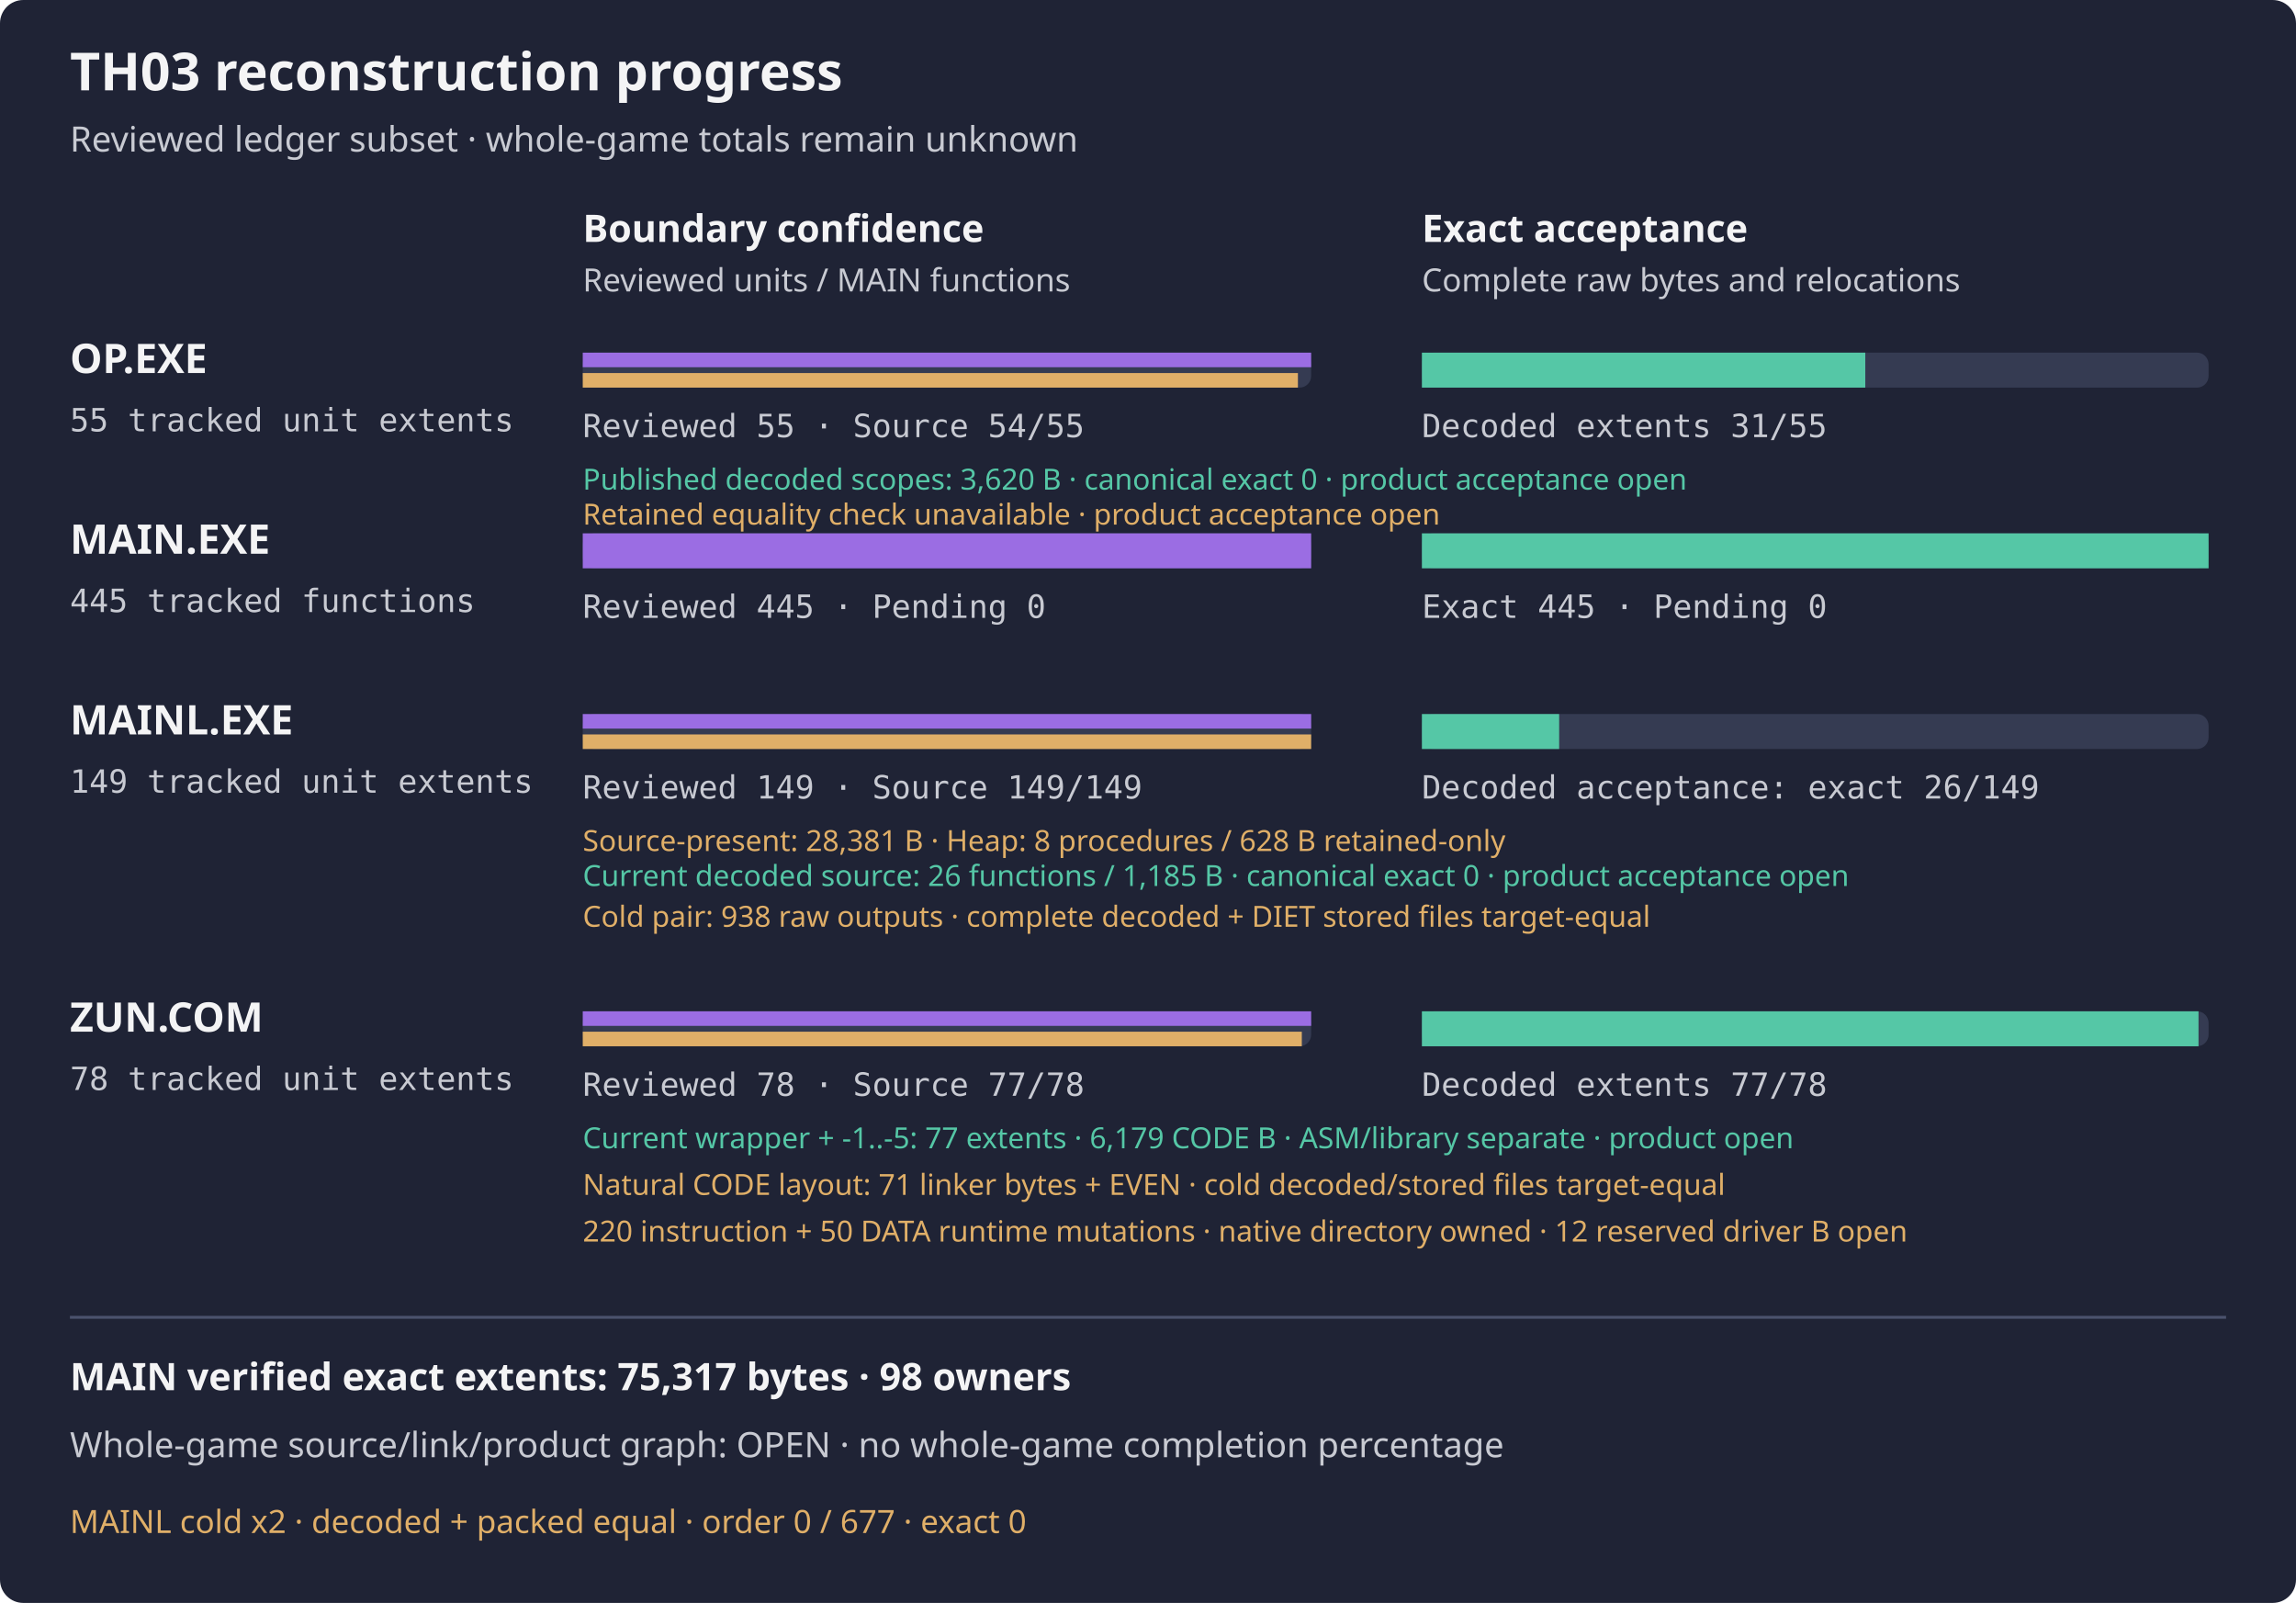
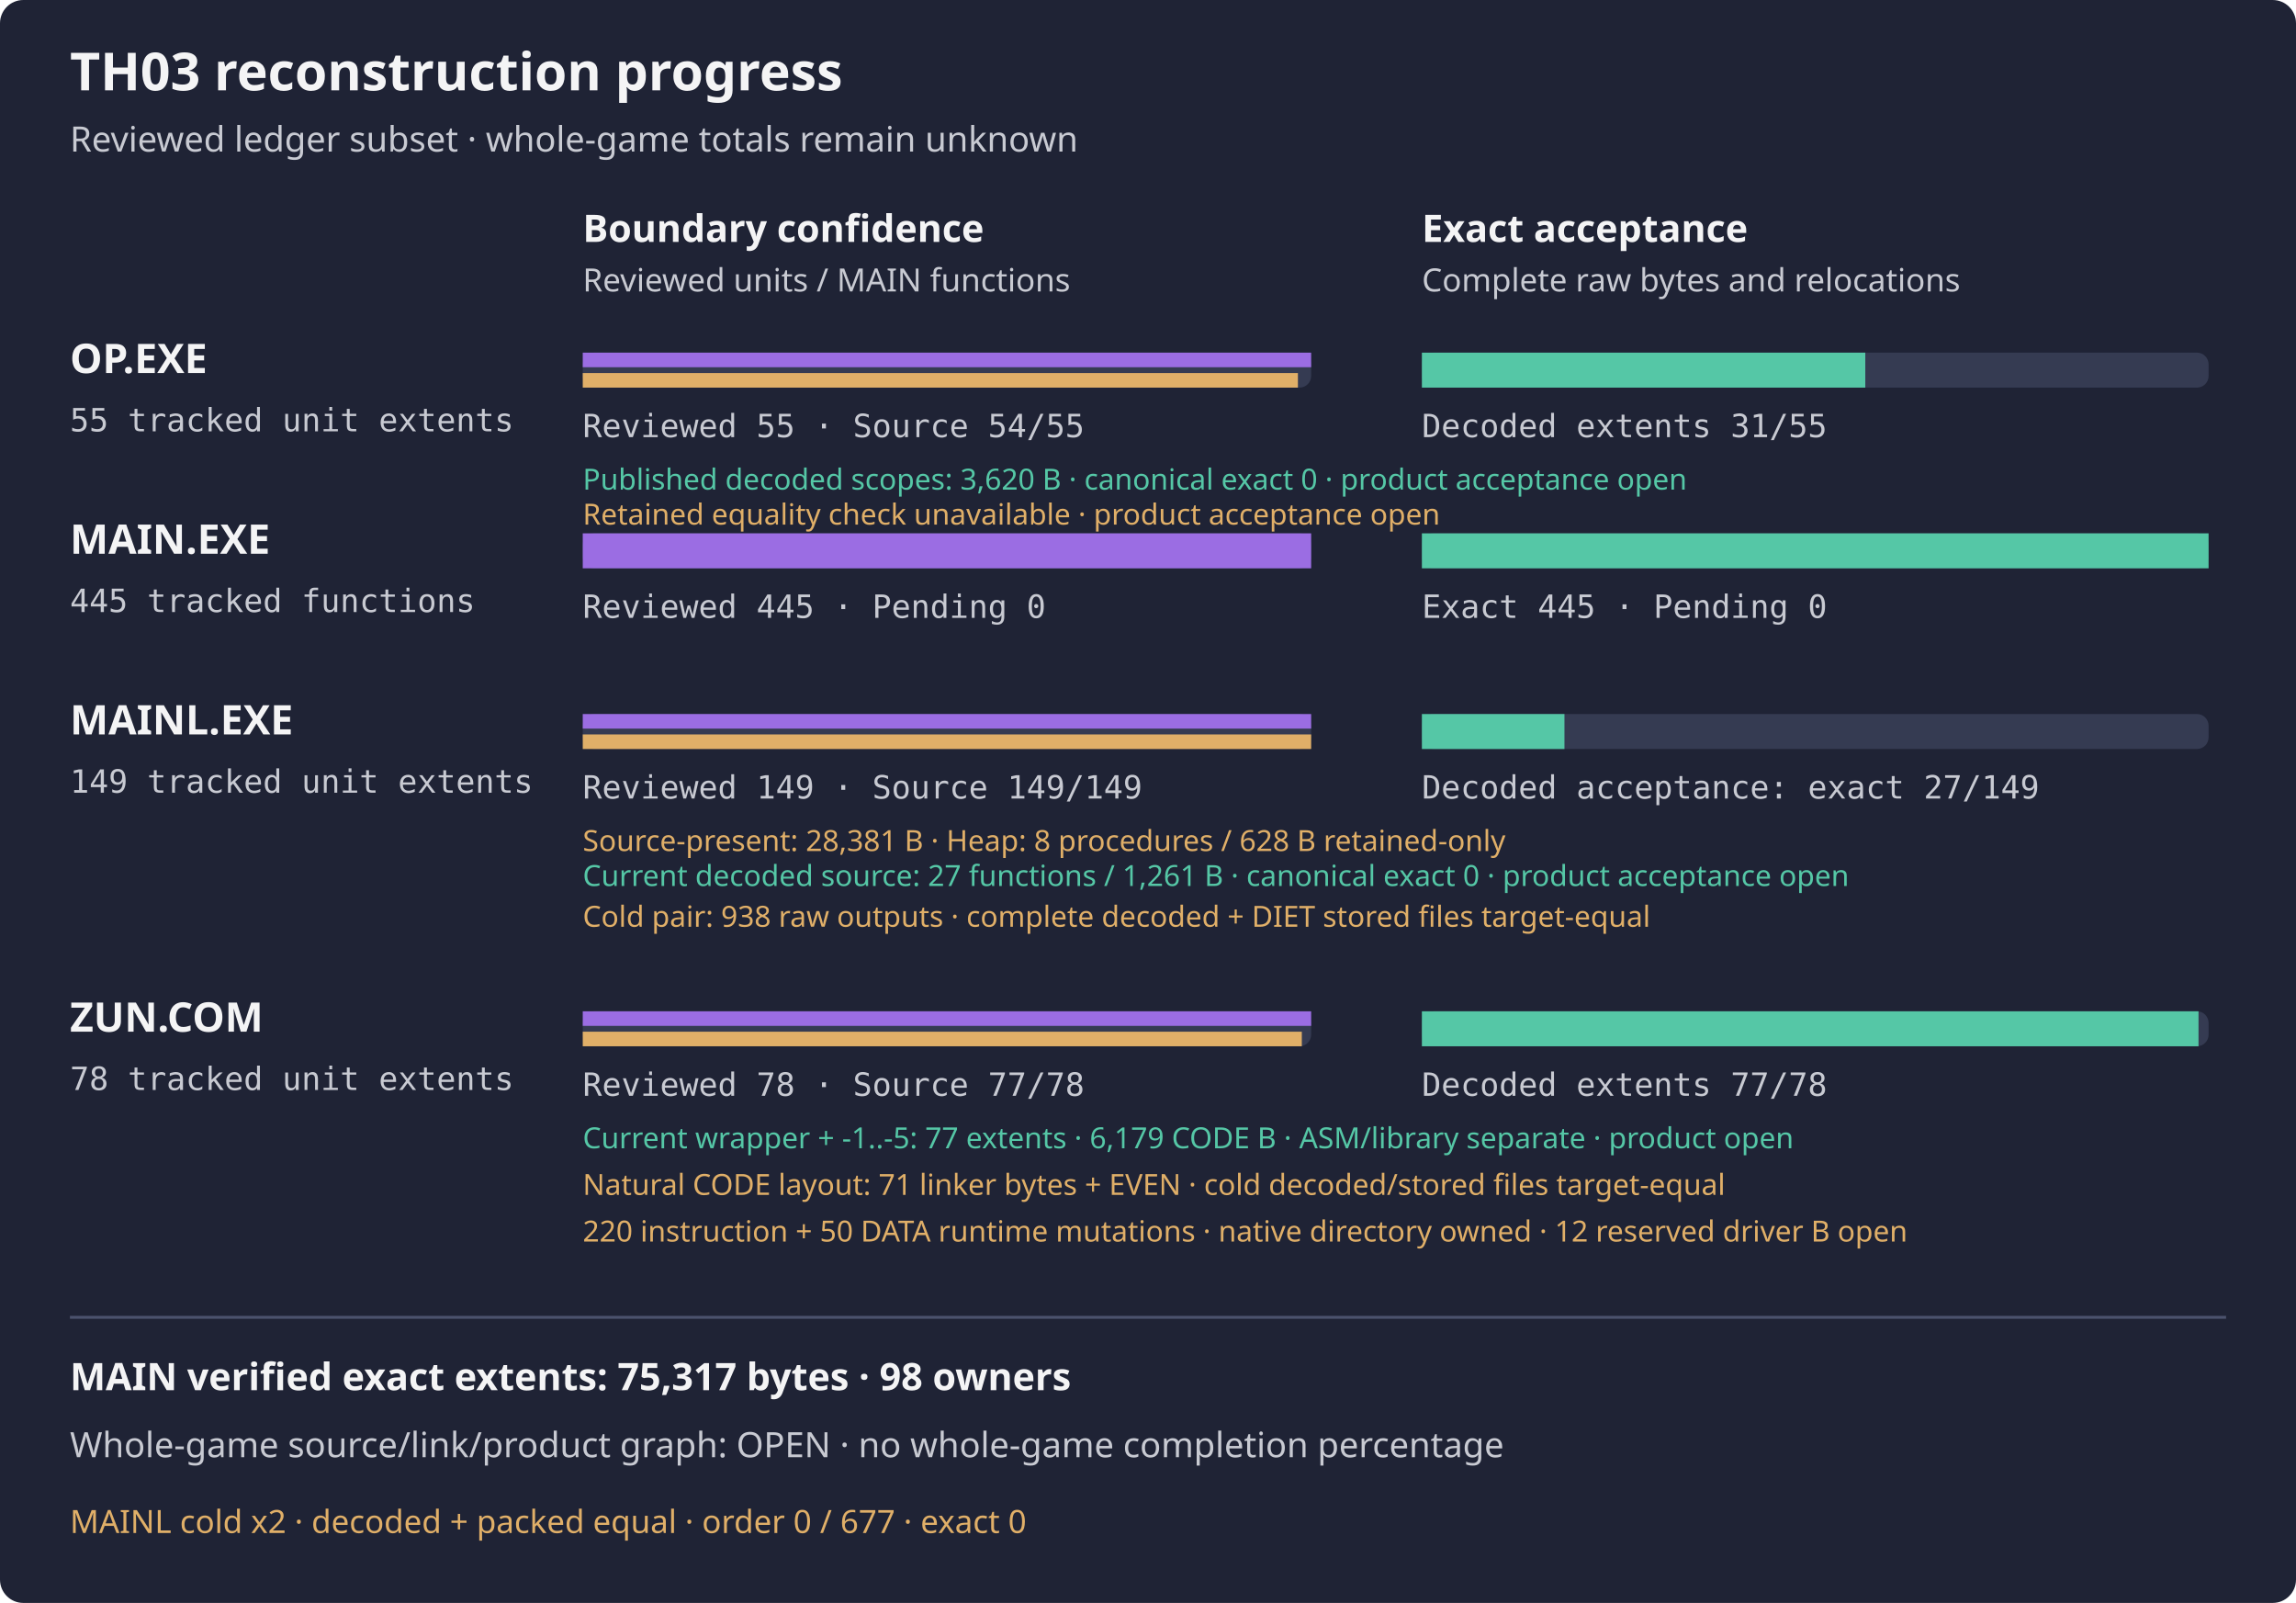
<svg xmlns="http://www.w3.org/2000/svg" width="788" height="550" viewBox="0 0 788 550" role="img" aria-label="TH03 reviewed subset reconstruction progress">
  <rect width="788" height="550" rx="8" fill="#1f2335" />
  <text x="24" y="31" fill="#f4f4f5" font-family="sans-serif" font-size="18" font-weight="600">TH03 reconstruction progress</text>
  <text x="24" y="52" fill="#c8cad2" font-family="sans-serif" font-size="12">Reviewed ledger subset · whole-game totals remain unknown</text>
  <text x="200" y="83" fill="#f4f4f5" font-family="sans-serif" font-size="13" font-weight="600">Boundary confidence</text>
  <text x="488" y="83" fill="#f4f4f5" font-family="sans-serif" font-size="13" font-weight="600">Exact acceptance</text>
  <text x="200" y="100" fill="#c8cad2" font-family="sans-serif" font-size="11">Reviewed units / MAIN functions</text>
  <text x="488" y="100" fill="#c8cad2" font-family="sans-serif" font-size="11">Complete raw bytes and relocations</text>
  <g aria-label="OP.EXE bars count tracked unit extents, not functions; source-present is not exact">
    <text x="24" y="128" fill="#f4f4f5" font-family="sans-serif" font-size="14" font-weight="600">OP.EXE</text>
    <text x="24" y="148" fill="#c8cad2" font-family="monospace" font-size="11">55 tracked unit extents</text>
    <rect x="200" y="121" width="250" height="12" rx="4" fill="#353b52" />
    <rect x="488" y="121" width="270" height="12" rx="4" fill="#353b52" />
    <rect x="200" y="121" width="250.00" height="5" fill="#9b6de3" />
    <rect x="200" y="128" width="245.45" height="5" fill="#e0af68" />
    <rect x="488" y="121" width="152.18" height="12" fill="#55c7a6" />
    <text x="200" y="150" fill="#c8cad2" font-family="monospace" font-size="11">Reviewed 55 · Source 54/55</text>
    <text x="488" y="150" fill="#c8cad2" font-family="monospace" font-size="11">Decoded extents 31/55</text>
  </g>
  <text x="200" y="168" fill="#55c7a6" font-family="sans-serif" font-size="10">Published decoded scopes: 3,620 B · canonical exact 0 · product acceptance open</text>
  <text x="200" y="180" fill="#e0af68" font-family="sans-serif" font-size="10">Retained equality check unavailable · product acceptance open</text>
  <text x="24" y="190" fill="#f4f4f5" font-family="sans-serif" font-size="14" font-weight="600">MAIN.EXE</text>
  <text x="24" y="210" fill="#c8cad2" font-family="monospace" font-size="11">445 tracked functions</text>
  <rect x="200" y="183" width="250" height="12" rx="4" fill="#353b52" />
  <rect x="488" y="183" width="270" height="12" rx="4" fill="#353b52" />
  <rect x="200" y="183" width="250.00" height="12" fill="#9b6de3" />
  <rect x="488" y="183" width="270.00" height="12" fill="#55c7a6" />
  <text x="200" y="212" fill="#c8cad2" font-family="monospace" font-size="11">Reviewed 445 · Pending 0</text>
  <text x="488" y="212" fill="#c8cad2" font-family="monospace" font-size="11">Exact 445 · Pending 0</text>
  <g aria-label="MAINL bars count tracked unit extents, not functions; source-present is not exact">
    <text x="24" y="252" fill="#f4f4f5" font-family="sans-serif" font-size="14" font-weight="600">MAINL.EXE</text>
    <text x="24" y="272" fill="#c8cad2" font-family="monospace" font-size="11">149 tracked unit extents</text>
    <rect x="200" y="245" width="250" height="12" rx="4" fill="#353b52" />
    <rect x="488" y="245" width="270" height="12" rx="4" fill="#353b52" />
    <rect x="200" y="245" width="250.00" height="5" fill="#9b6de3" />
    <rect x="200" y="252" width="250.00" height="5" fill="#e0af68" />
-     <rect x="488" y="245" width="47.11" height="12" fill="#55c7a6" />
+     <rect x="488" y="245" width="48.93" height="12" fill="#55c7a6" />
    <text x="200" y="274" fill="#c8cad2" font-family="monospace" font-size="11">Reviewed 149 · Source 149/149</text>
-     <text x="488" y="274" fill="#c8cad2" font-family="monospace" font-size="11">Decoded acceptance: exact 26/149</text>
+     <text x="488" y="274" fill="#c8cad2" font-family="monospace" font-size="11">Decoded acceptance: exact 27/149</text>
    <text x="200" y="292" fill="#e0af68" font-family="sans-serif" font-size="10">Source-present: 28,381 B · Heap: 8 procedures / 628 B retained-only</text>
  </g>
-   <text x="200" y="304" fill="#55c7a6" font-family="sans-serif" font-size="10">Current decoded source: 26 functions / 1,185 B · canonical exact 0 · product acceptance open</text>
+   <text x="200" y="304" fill="#55c7a6" font-family="sans-serif" font-size="10">Current decoded source: 27 functions / 1,261 B · canonical exact 0 · product acceptance open</text>
  <text x="200" y="318" fill="#e0af68" font-family="sans-serif" font-size="10">Cold pair: 938 raw outputs · complete decoded + DIET stored files target-equal</text>
  <g aria-label="ZUN.COM bars count tracked unit extents, not functions; source-present is not exact">
    <text x="24" y="354" fill="#f4f4f5" font-family="sans-serif" font-size="14" font-weight="600">ZUN.COM</text>
    <text x="24" y="374" fill="#c8cad2" font-family="monospace" font-size="11">78 tracked unit extents</text>
    <rect x="200" y="347" width="250" height="12" rx="4" fill="#353b52" />
    <rect x="488" y="347" width="270" height="12" rx="4" fill="#353b52" />
    <rect x="200" y="347" width="250.00" height="5" fill="#9b6de3" />
    <rect x="200" y="354" width="246.79" height="5" fill="#e0af68" />
    <rect x="488" y="347" width="266.54" height="12" fill="#55c7a6" />
    <text x="200" y="376" fill="#c8cad2" font-family="monospace" font-size="11">Reviewed 78 · Source 77/78</text>
    <text x="488" y="376" fill="#c8cad2" font-family="monospace" font-size="11">Decoded extents 77/78</text>
  </g>
  <text x="200" y="394" fill="#55c7a6" font-family="sans-serif" font-size="10">Current wrapper + -1..-5: 77 extents · 6,179 CODE B · ASM/library separate · product open</text>
  <text x="200" y="410" fill="#e0af68" font-family="sans-serif" font-size="10">Natural CODE layout: 71 linker bytes + EVEN · cold decoded/stored files target-equal</text>
  <text x="200" y="426" fill="#e0af68" font-family="sans-serif" font-size="10">220 instruction + 50 DATA runtime mutations · native directory owned · 12 reserved driver B open</text>
  <path d="M24 452 H764" stroke="#4b526d" />
  <text x="24" y="477" fill="#f4f4f5" font-family="sans-serif" font-size="13" font-weight="600">MAIN verified exact extents: 75,317 bytes · 98 owners</text>
  <text x="24" y="500" fill="#c8cad2" font-family="sans-serif" font-size="12">Whole-game source/link/product graph: OPEN · no whole-game completion percentage</text>
  <text x="24" y="526" fill="#e0af68" font-family="sans-serif" font-size="11">MAINL cold x2 · decoded + packed equal · order 0 / 677 · exact 0</text>
</svg>
